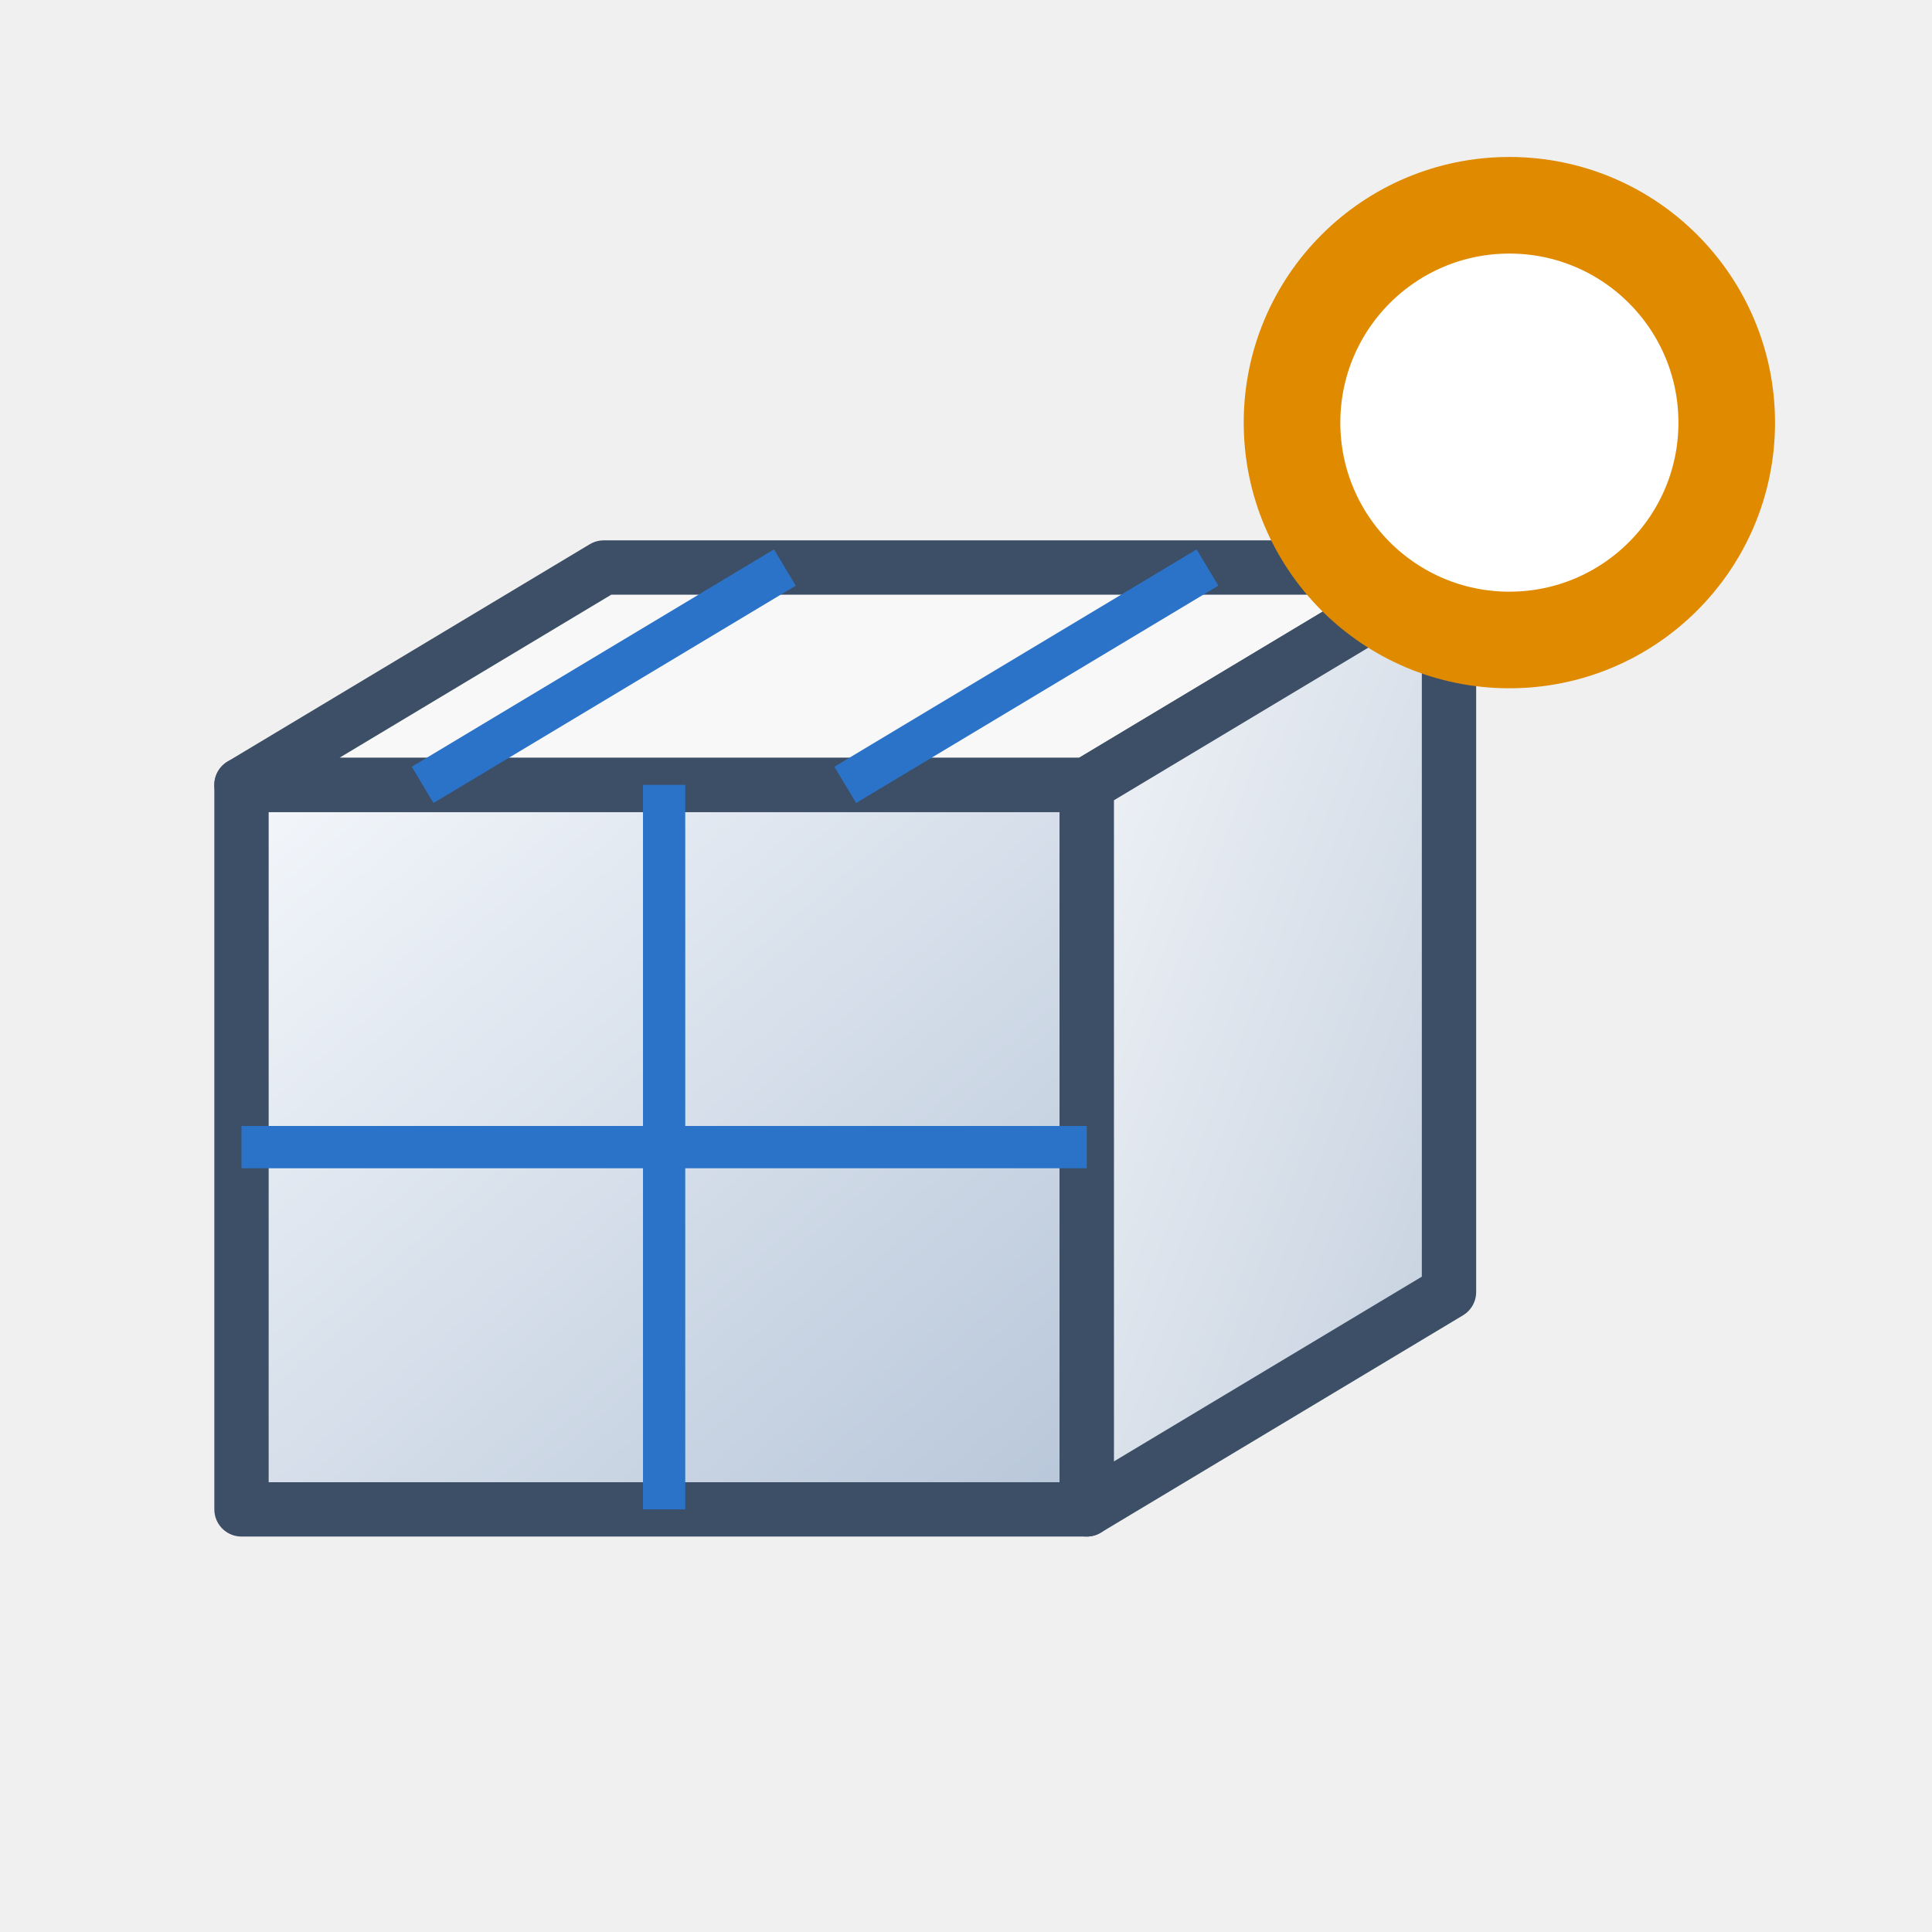
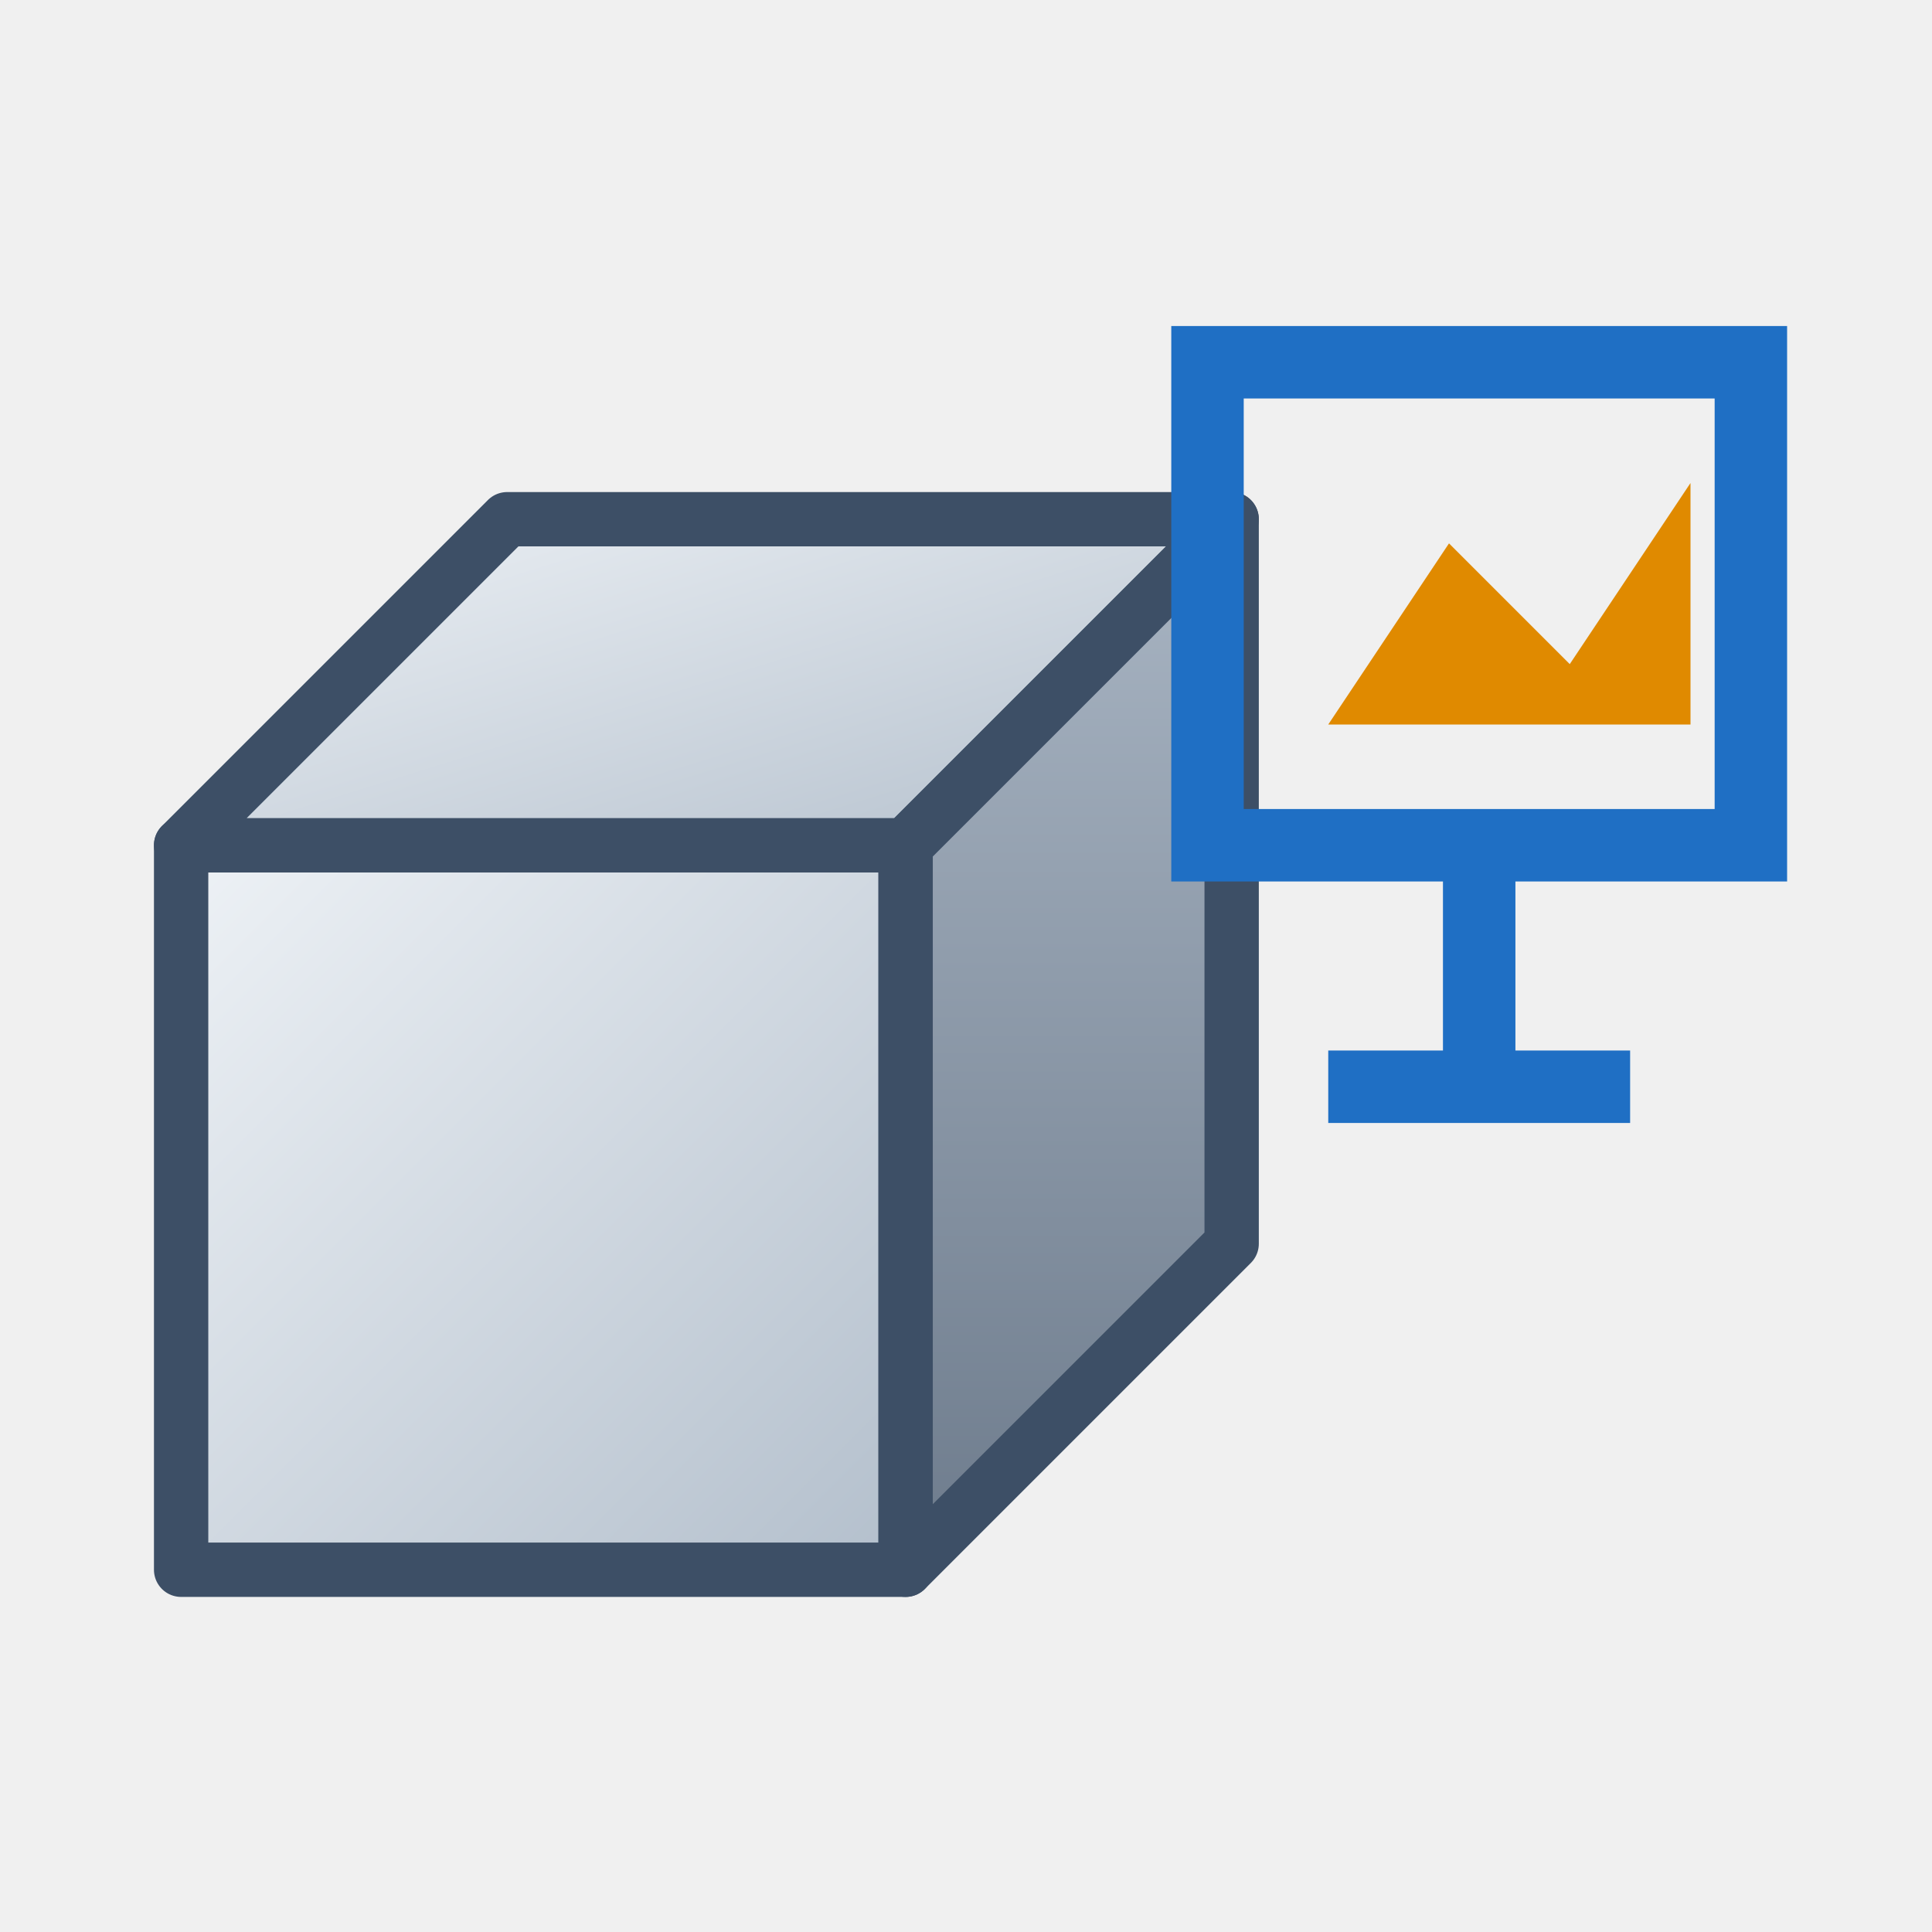
<svg xmlns="http://www.w3.org/2000/svg" width="32" height="32" viewBox="0 0 32 32">
  <defs>
-     <linearGradient id="a1" x1="0" y1="0" x2="1" y2="1">
-       <stop offset="0" stop-color="#f4f7fb" />
-       <stop offset="1" stop-color="#b7c6d9" />
+     <linearGradient id="tp" x1="0" y1="0" x2="1" y2="1">
+       <stop offset="0" stop-color="#fbf3dc" />
+       <stop offset="1" stop-color="#e2c27a" />
    </linearGradient>
-     <linearGradient id="a2" x1="0" y1="0" x2="1" y2="1">
-       <stop offset="0" stop-color="#fbe9b8" />
-       <stop offset="1" stop-color="#e2b04a" />
+     <linearGradient id="sd" x1="0" y1="0" x2="0" y2="1">
+       <stop offset="0" stop-color="#d9b265" />
+       <stop offset="1" stop-color="#a77d32" />
    </linearGradient>
-     <linearGradient id="a3" x1="0" y1="0" x2="1" y2="1">
-       <stop offset="0" stop-color="#e3f0e2" />
-       <stop offset="1" stop-color="#93bf8f" />
+     <linearGradient id="gt" x1="0" y1="0" x2="1" y2="1">
+       <stop offset="0" stop-color="#eef2f6" />
+       <stop offset="1" stop-color="#b3bfcc" />
+     </linearGradient>
+     <linearGradient id="gs" x1="0" y1="0" x2="0" y2="1">
+       <stop offset="0" stop-color="#a9b5c3" />
+       <stop offset="1" stop-color="#6d7b8c" />
+     </linearGradient>
+     <linearGradient id="sf" x1="0" y1="0" x2="1" y2="1">
+       <stop offset="0" stop-color="#e9f1fb" />
+       <stop offset="1" stop-color="#9fb9d8" />
    </linearGradient>
  </defs>
-   <path stroke="#3d4f66" stroke-width="0.9" stroke-linejoin="round" fill="url(#a1)" d="M4 13 L18 13 L18 25 L4 25 Z" />
-   <path stroke="#3d4f66" stroke-width="0.9" stroke-linejoin="round" fill="#ffffff" fill-opacity="0.55" d="M4 13 L10 9.4 L24 9.4 L18 13 Z" />
-   <path stroke="#3d4f66" stroke-width="0.9" stroke-linejoin="round" fill="url(#a1)" fill-opacity="0.8" d="M18 13 L24 9.4 L24 21.4 L18 25 Z" />
-   <path fill="none" stroke="#2a73c9" stroke-width="0.7" d="M4 19 h14 M11 13 v12 M7 13 l6 -3.6 M14 13 l6 -3.6" />
-   <circle cx="25" cy="7" r="3.6" fill="#ffffff" stroke="#e08a00" stroke-width="1.6" />
+   <path stroke="#3d4f66" stroke-width="0.9" stroke-linejoin="round" fill="url(#gt)" d="M3.0 14.0 h12.0 v12.0 h-12.0 Z" />
+   <path stroke="#3d4f66" stroke-width="0.9" stroke-linejoin="round" fill="url(#gt)" d="M3.0 14.0 l5.4 -5.4 h12.0 l-5.4 5.4 Z" />
+   <path stroke="#3d4f66" stroke-width="0.9" stroke-linejoin="round" fill="url(#gs)" d="M15.0 14.0 l5.4 -5.4 v12.0 l-5.4 5.4 Z" />
+   <path fill="none" stroke="#1f6fc4" stroke-width="1.2" d="M20 6 h9 v8 h-9 Z M22 18 h5 M24.5 14 v4" />
+   <path fill="#e08a00" d="M22 12 l2 -3 l2 2 l2 -3 v4 Z" />
</svg>
